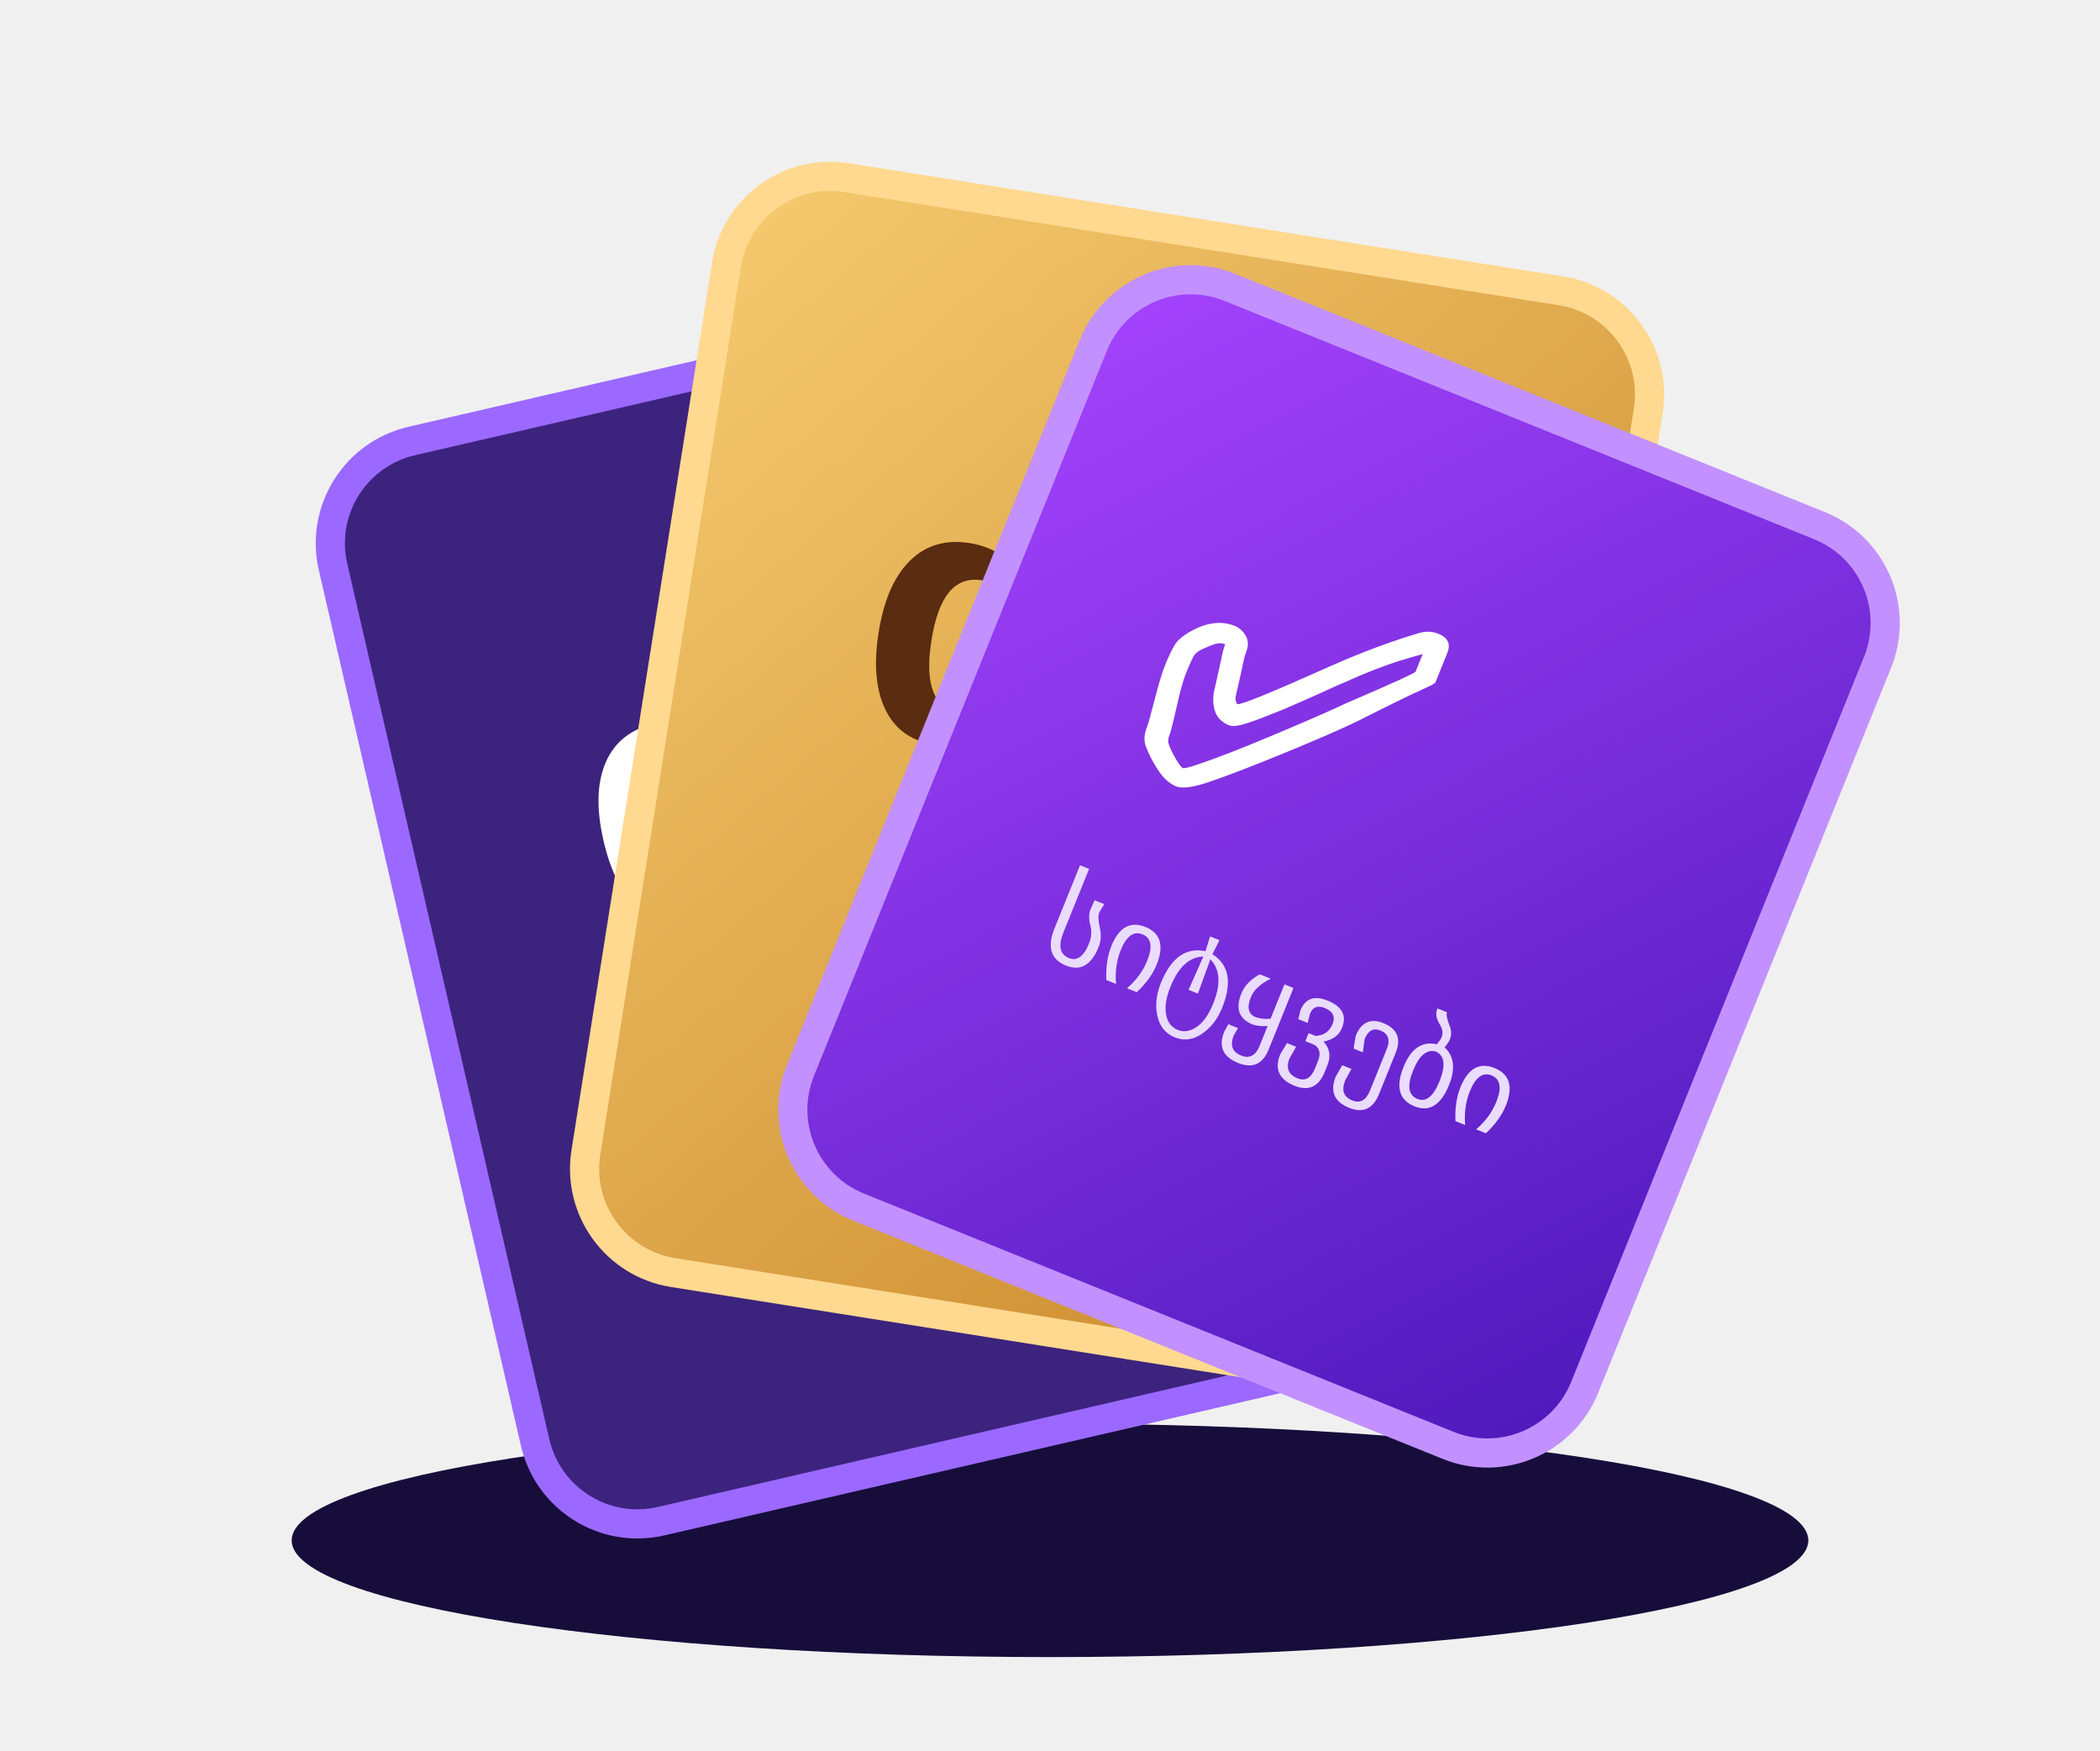
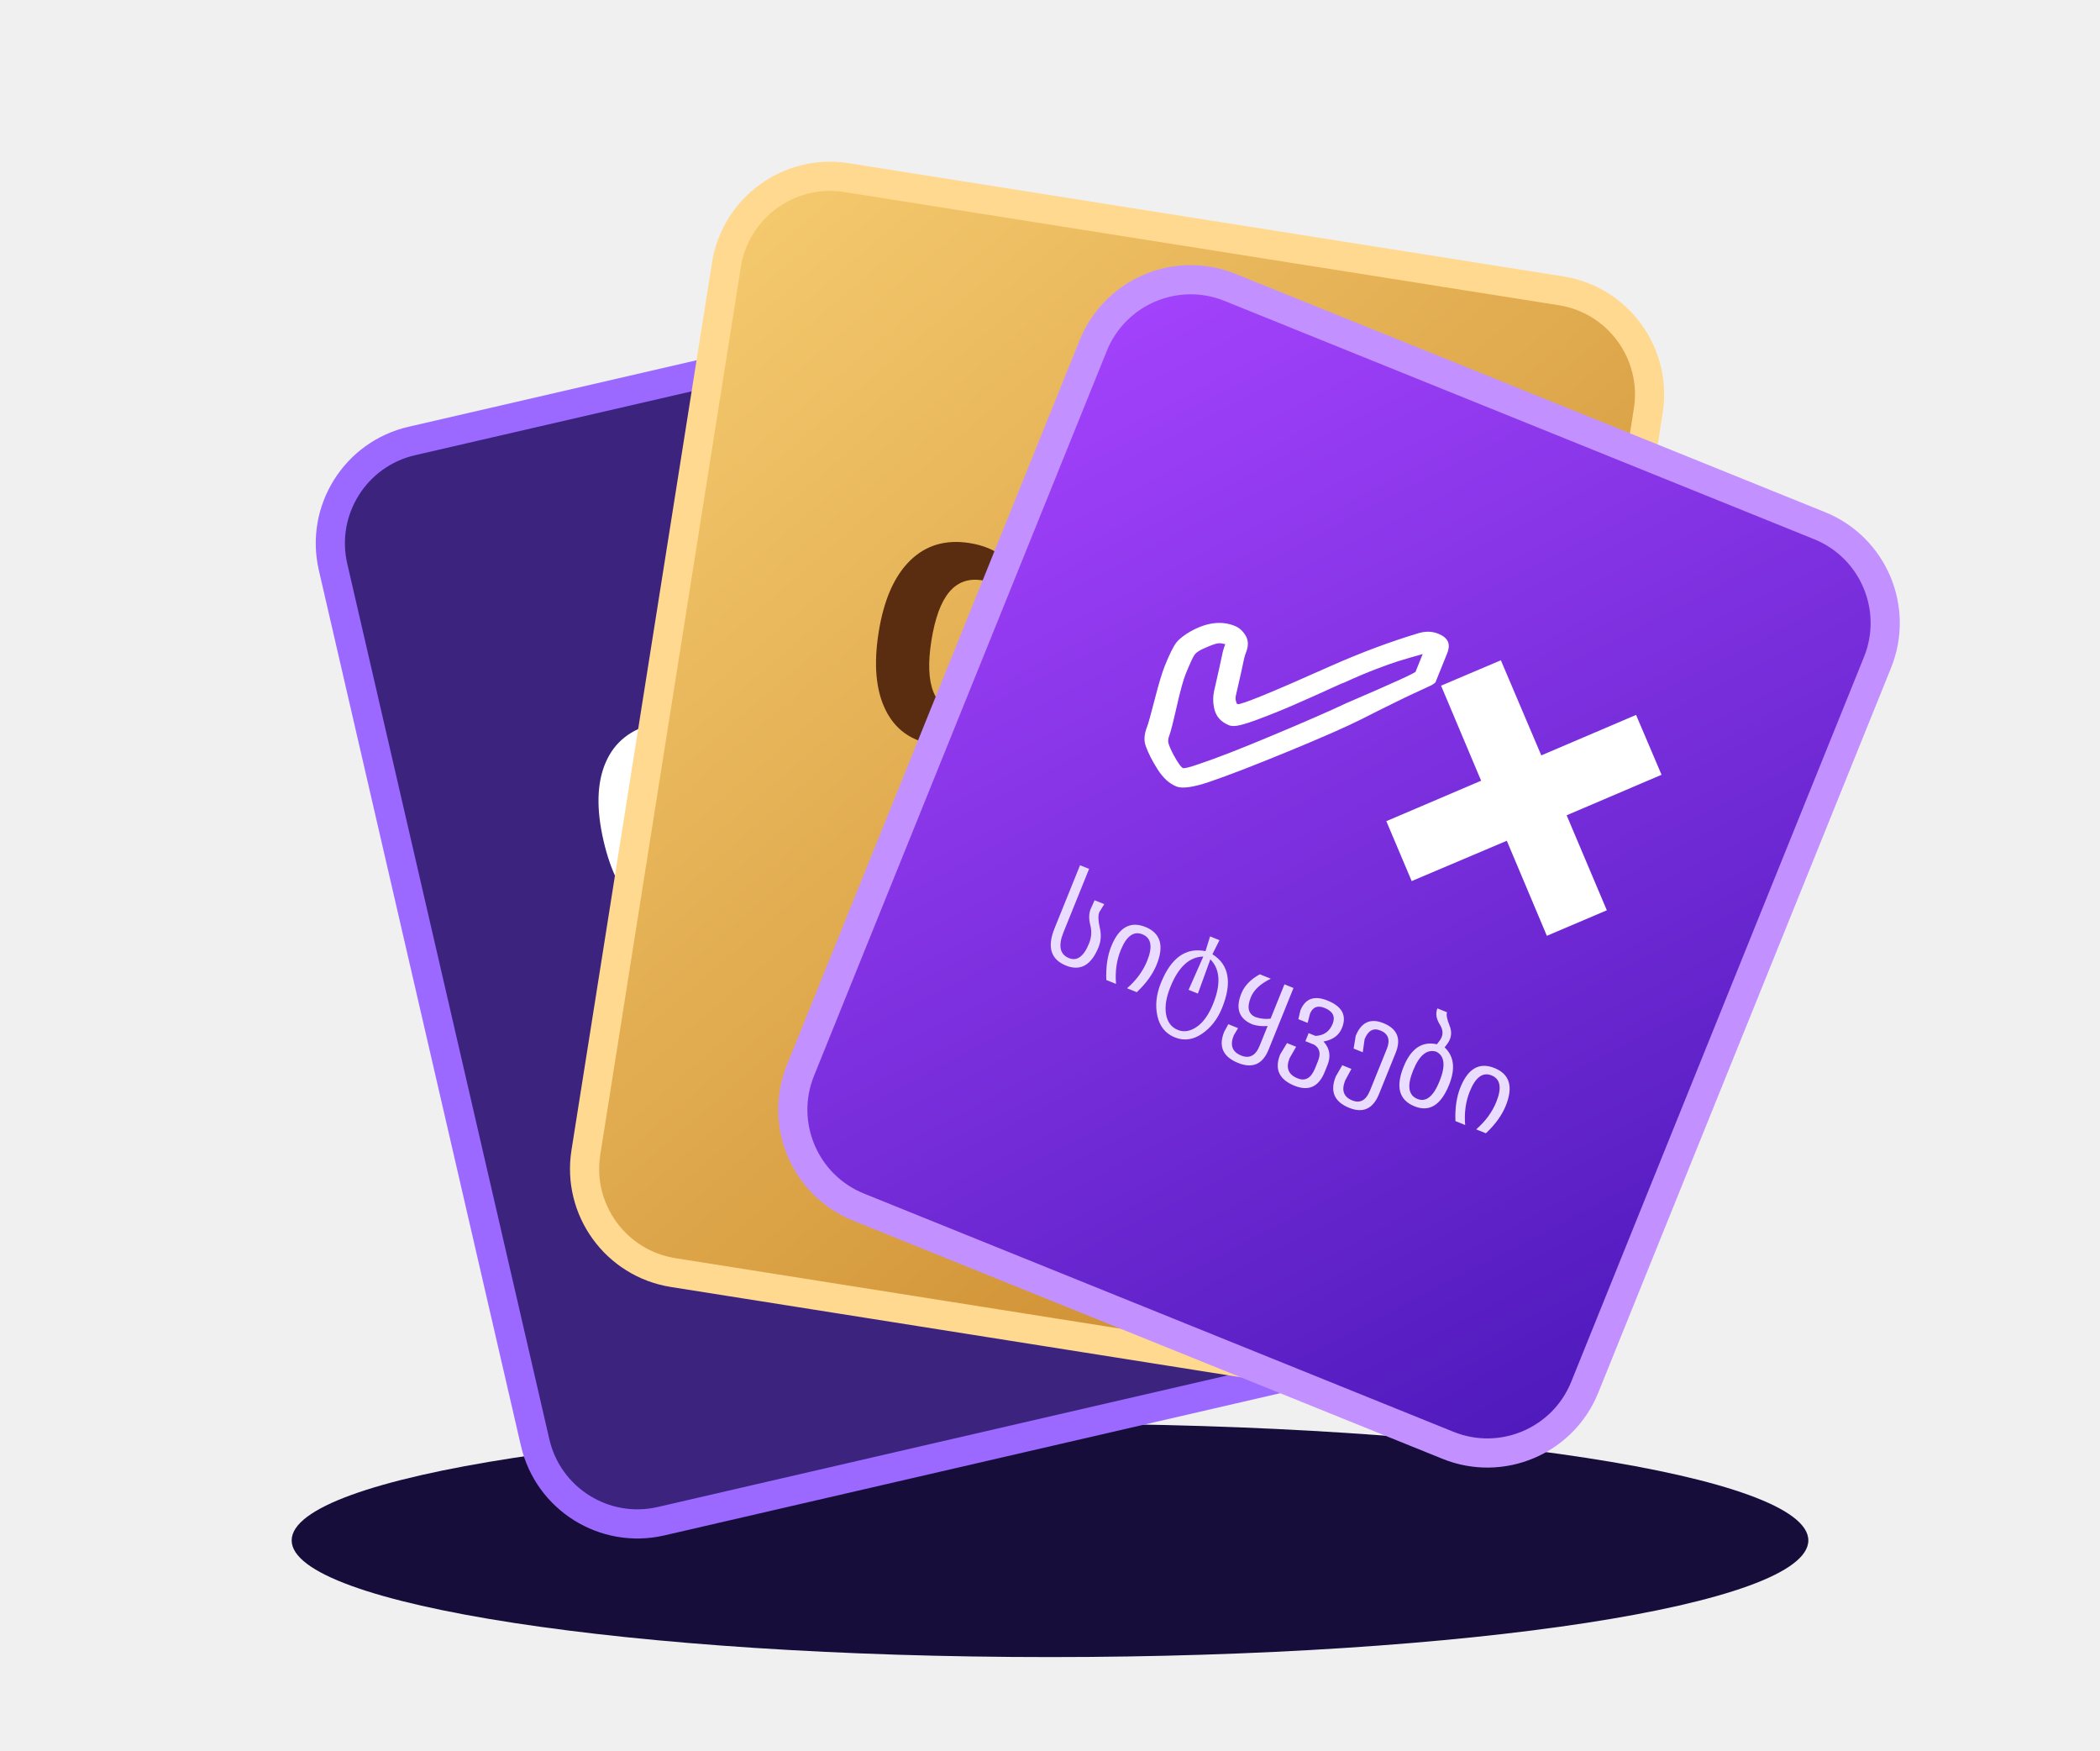
<svg xmlns="http://www.w3.org/2000/svg" viewBox="0 0 360 300">
  <defs>
    <linearGradient id="p" x1="0" y1="0" x2="1" y2="1">
      <stop stop-color="#a744ff" />
      <stop offset="1" stop-color="#4b18b9" />
    </linearGradient>
    <linearGradient id="g" x1="0" y1="0" x2="1" y2="1">
      <stop stop-color="#f6cb70" />
      <stop offset="1" stop-color="#c78427" />
    </linearGradient>
  </defs>
  <ellipse cx="180" cy="264" rx="130" ry="20" fill="#160d3b" />
  <g transform="rotate(-13 175 150)">
    <rect x="72" y="54" width="160" height="190" rx="18" fill="#3c237d" stroke="#9b69ff" stroke-width="5" />
    <text x="104" y="145" font-family="Arial" font-size="64" font-weight="900" fill="#fff">der</text>
    <text x="110" y="184" font-family="Arial" font-size="22" fill="#d9c6ff">Haus</text>
  </g>
  <g transform="rotate(9 210 145)">
    <rect x="110" y="42" width="160" height="190" rx="18" fill="url(#g)" stroke="#ffd990" stroke-width="5" />
    <text x="143" y="135" font-family="Arial" font-size="64" font-weight="900" fill="#5a2c10">die</text>
    <text x="148" y="174" font-family="Arial" font-size="22" fill="#7b421c">Blume</text>
  </g>
  <g transform="rotate(22 235 155)">
    <rect x="155" y="66" width="145" height="170" rx="18" fill="url(#p)" stroke="#c291ff" stroke-width="5" />
-     <text x="185" y="148" font-family="Arial" font-size="54" font-weight="900" fill="#fff">       ✅</text>
+     <text x="185" y="148" font-family="Arial" font-size="54" font-weight="900" fill="#fff">✅❌</text>
    <text x="185" y="184" font-family="Arial" font-size="20" fill="#eadcff">სიტყვები</text>
  </g>
</svg>
